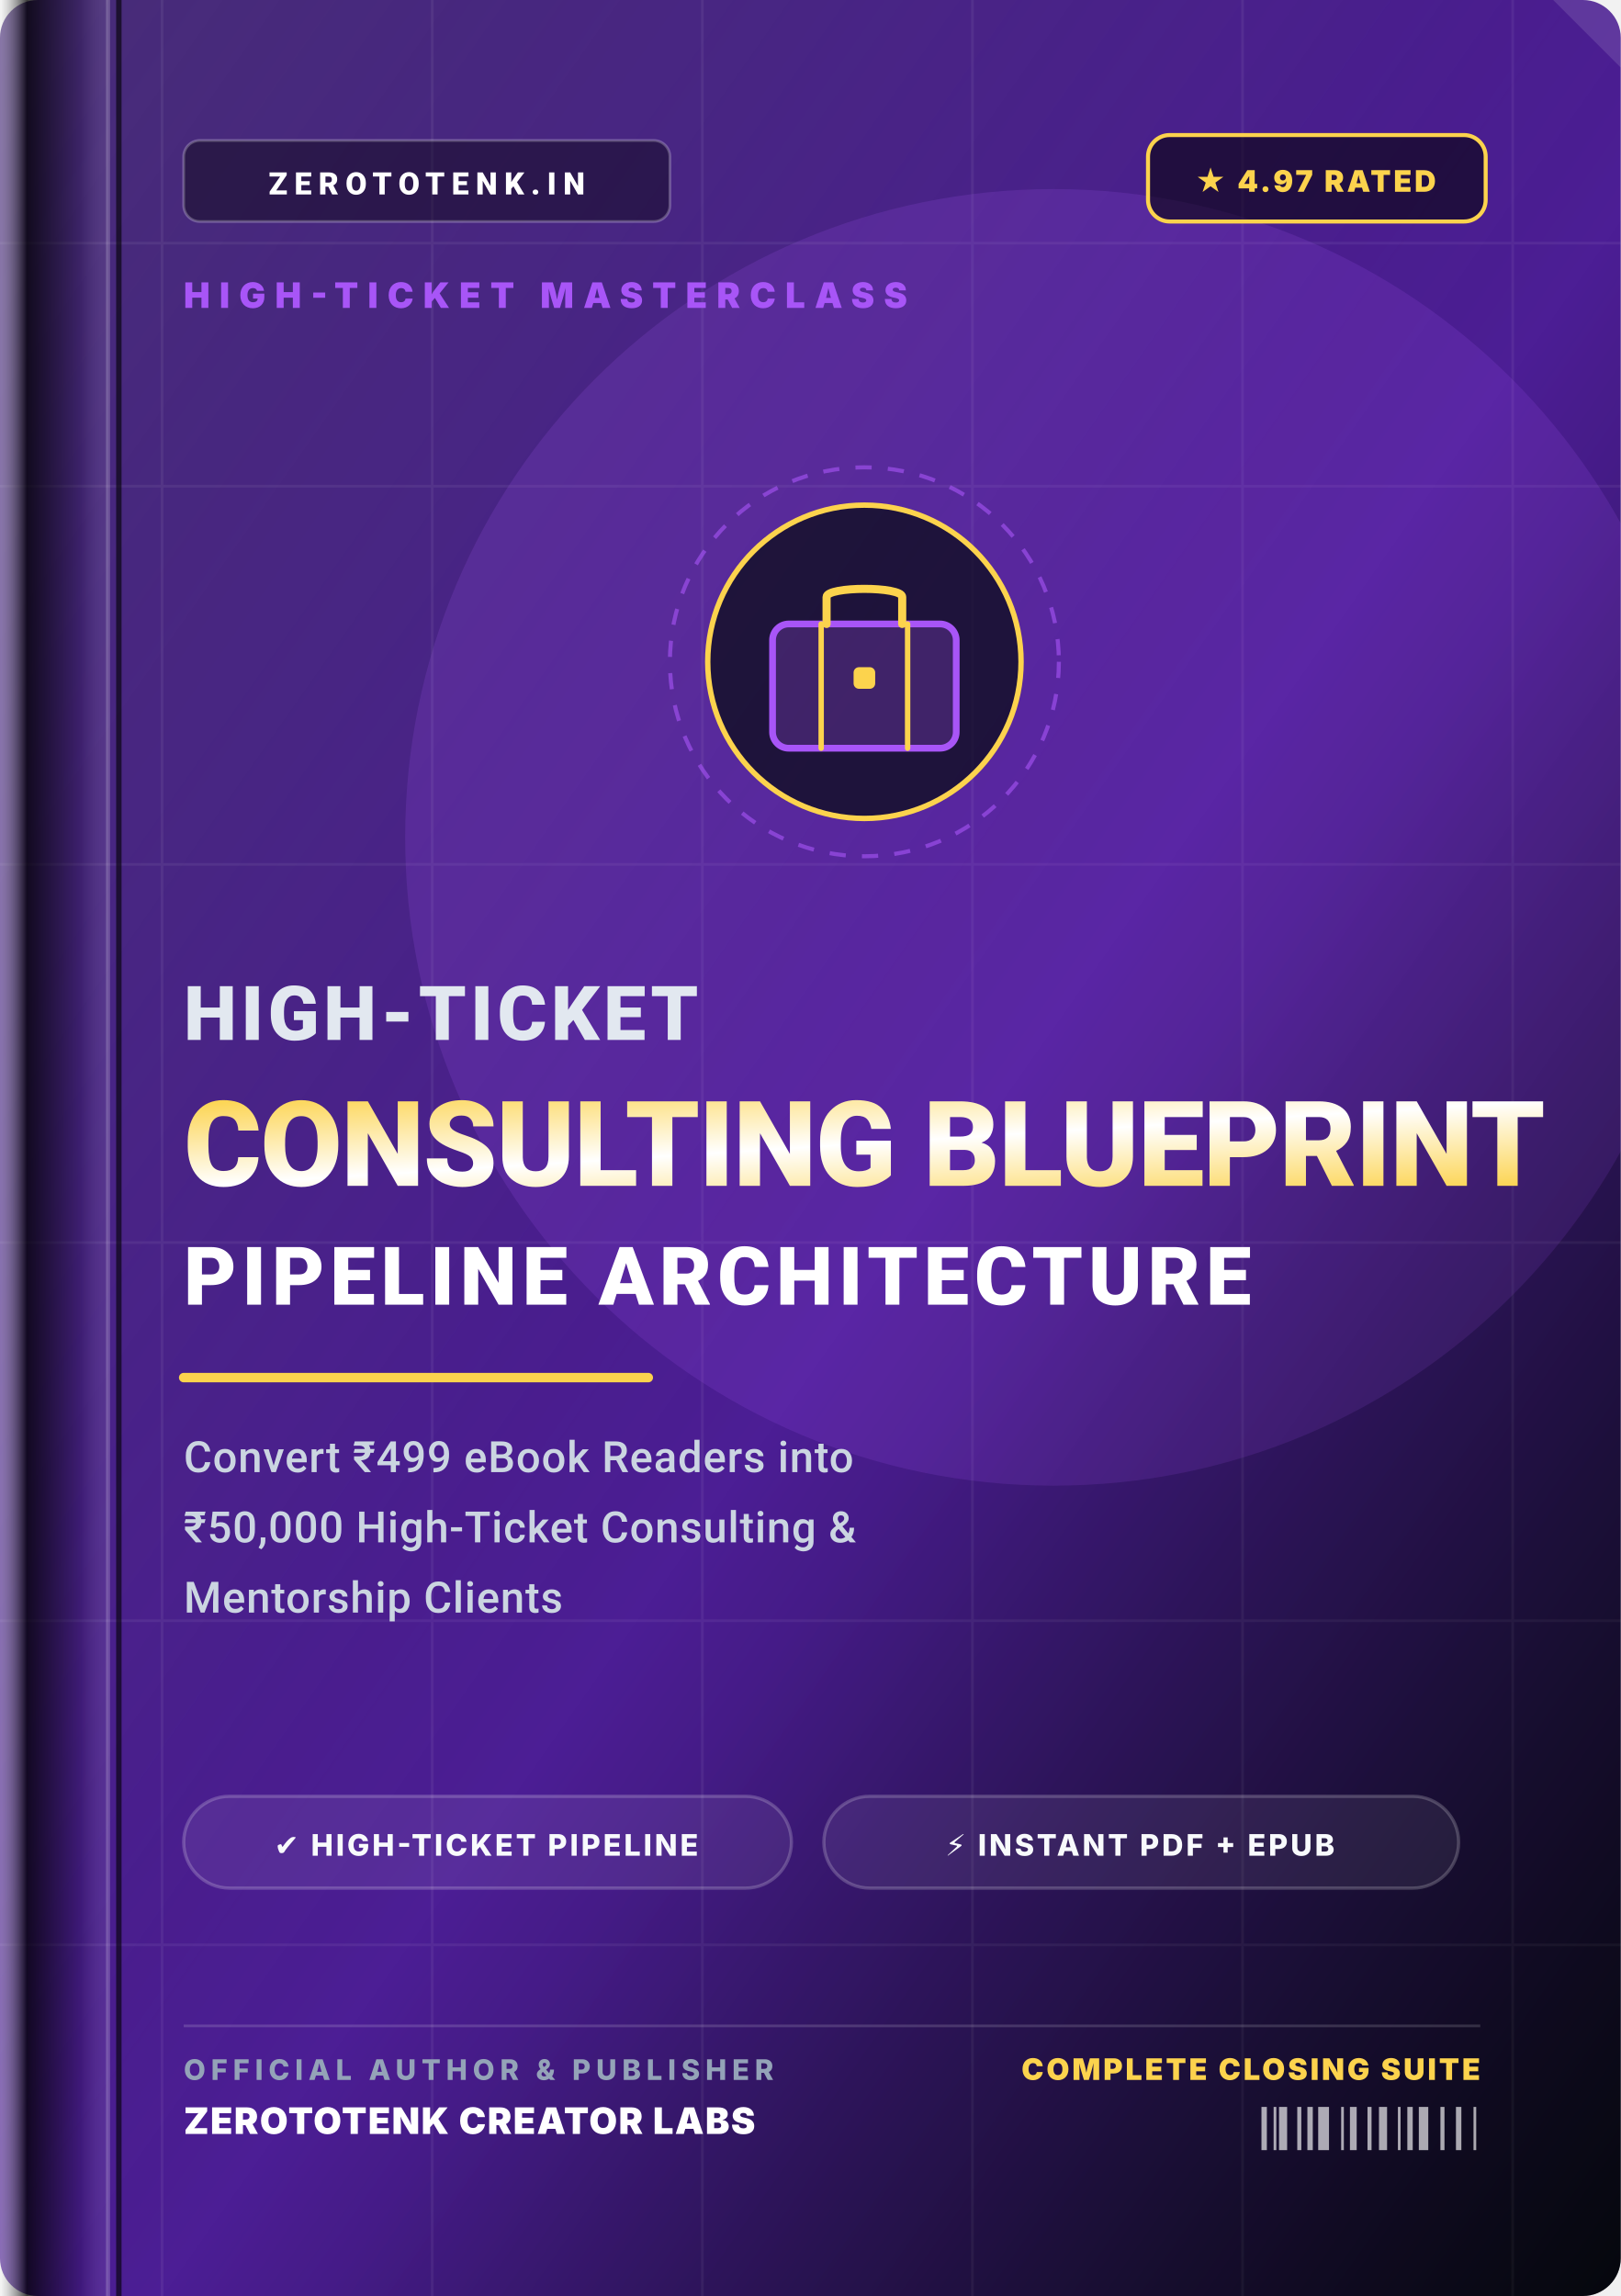
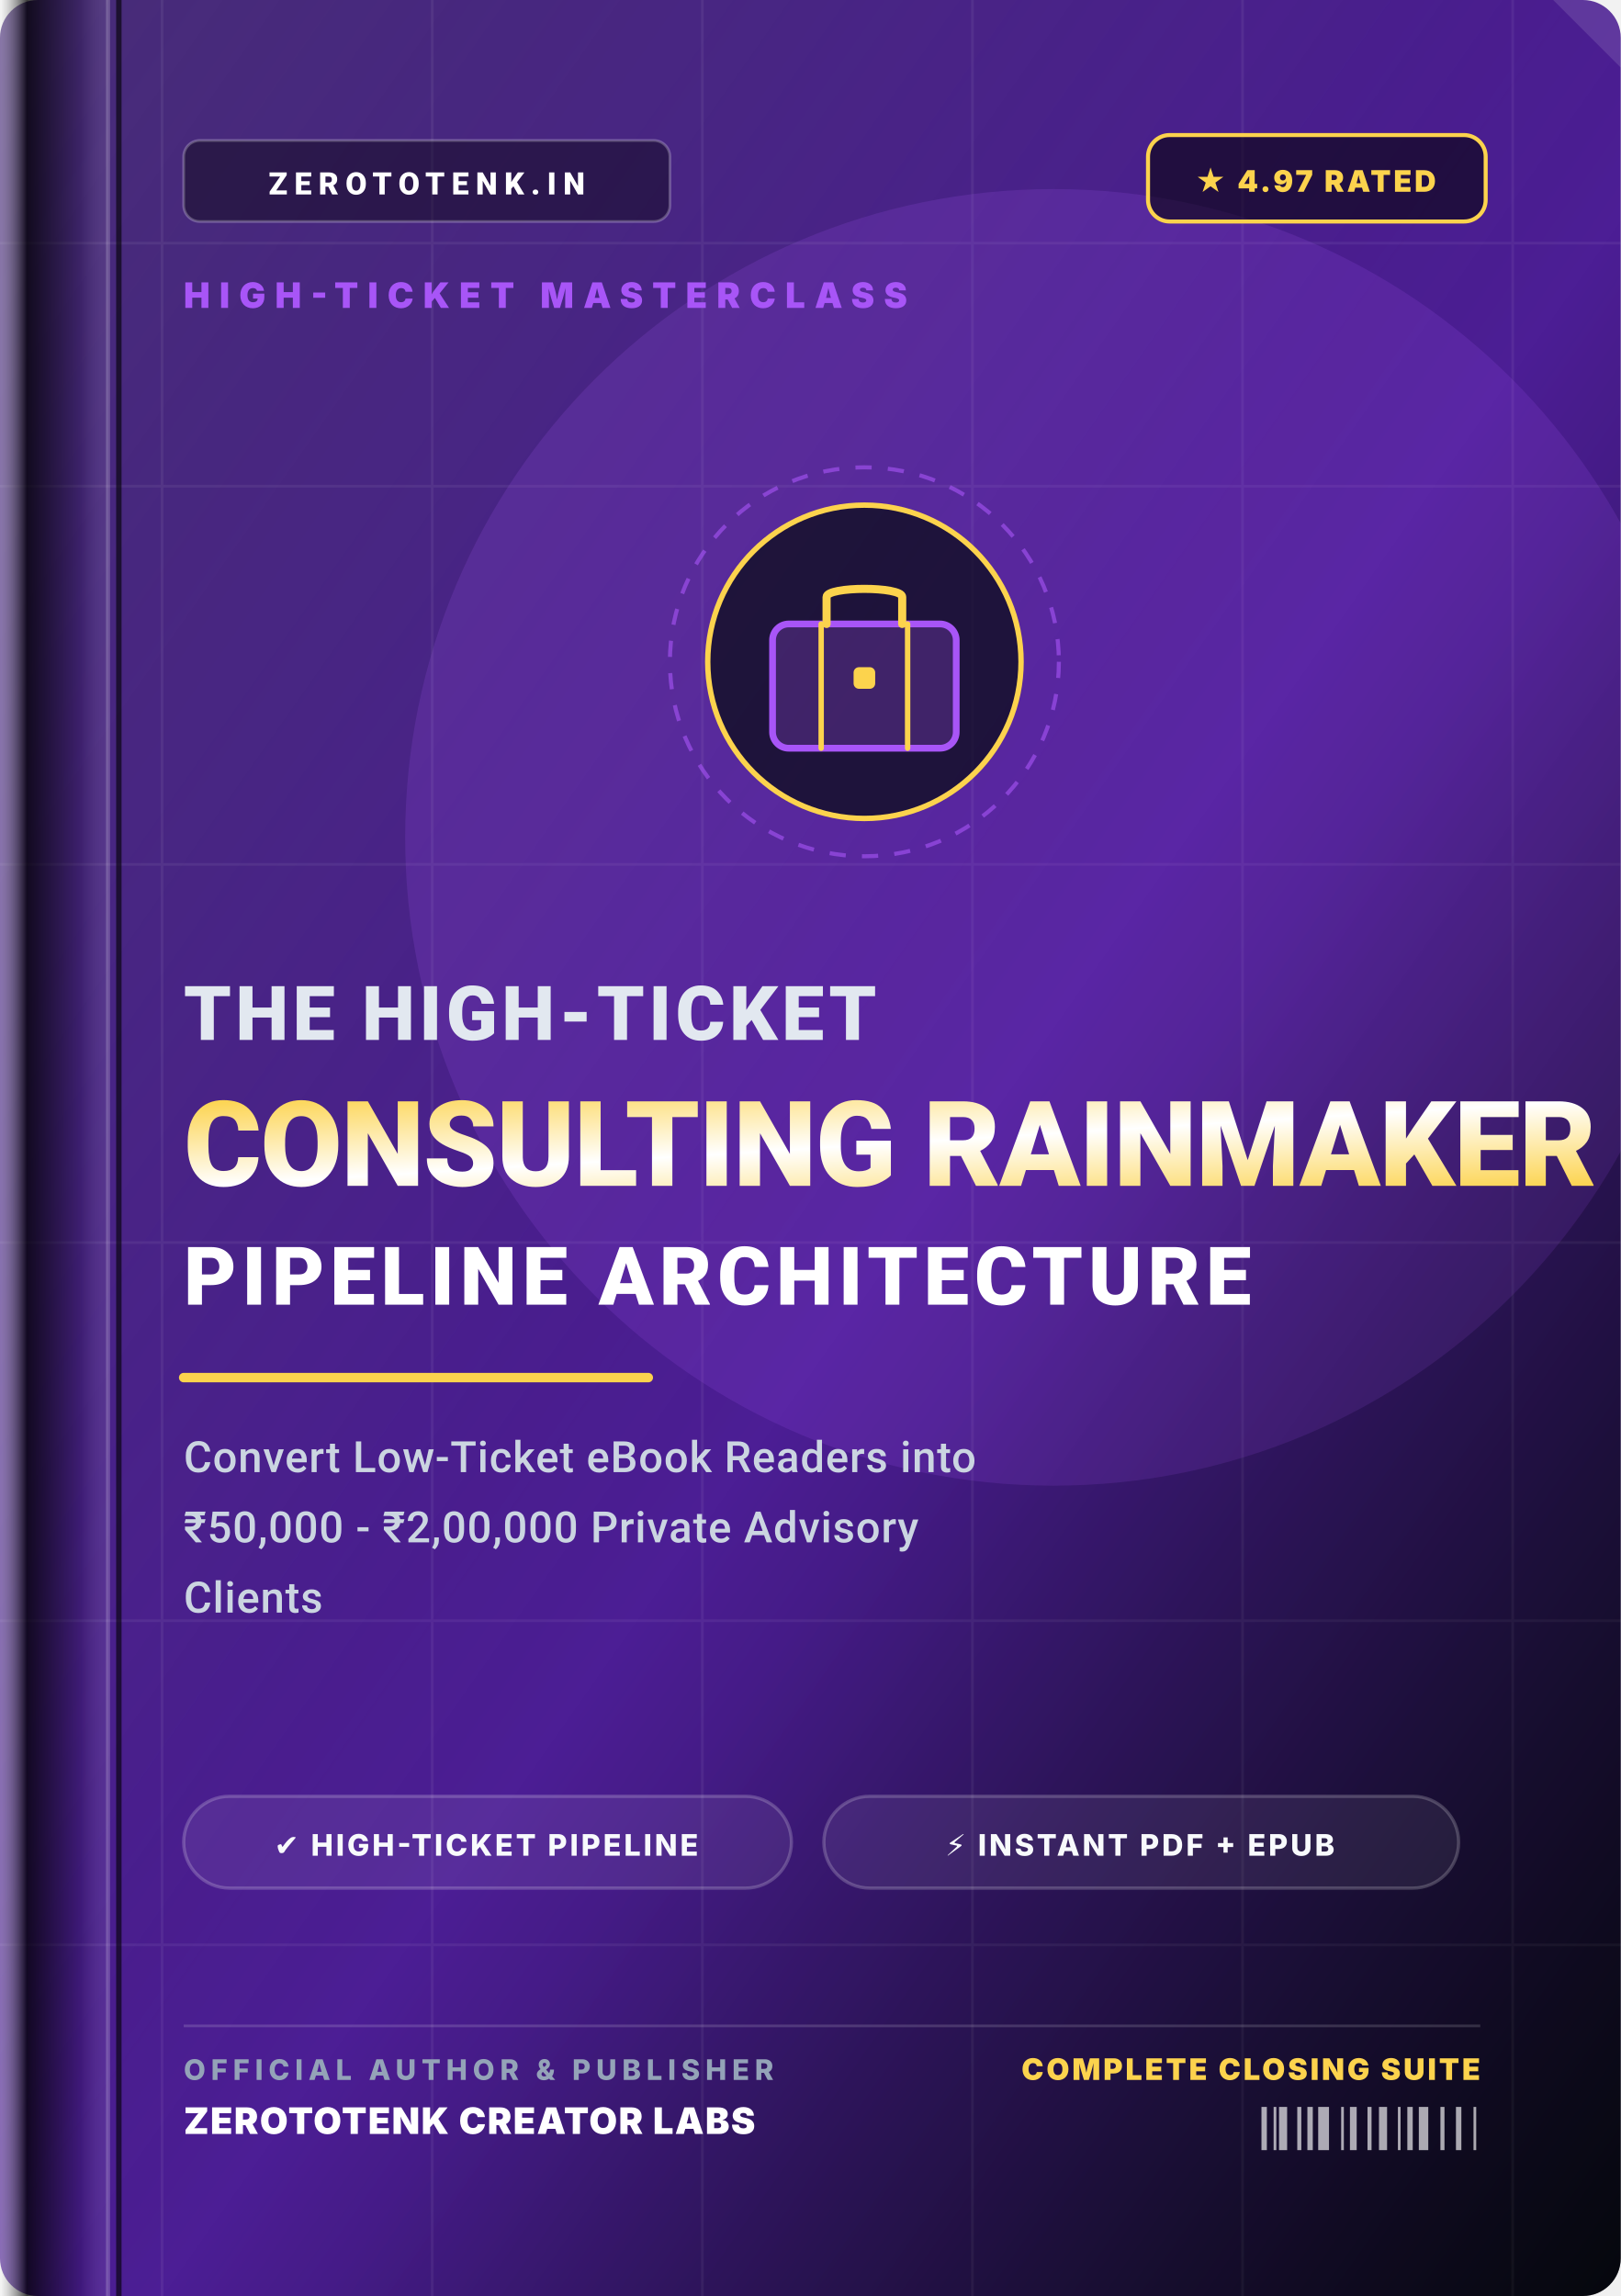
<svg xmlns="http://www.w3.org/2000/svg" viewBox="0 0 600 850" width="100%" height="100%">
  <defs>
    <linearGradient id="bg-high-ticket-consulting-mastermind-blueprint" x1="0%" y1="0%" x2="100%" y2="100%">
      <stop offset="0%" stop-color="#2e1065" />
      <stop offset="55%" stop-color="#4c1d95" />
      <stop offset="100%" stop-color="#080c14" />
    </linearGradient>
    <linearGradient id="spineGrad" x1="0%" y1="0%" x2="100%" y2="0%">
      <stop offset="0%" stop-color="rgba(255,255,255,0.35)" />
      <stop offset="25%" stop-color="rgba(0,0,0,0.75)" />
      <stop offset="75%" stop-color="rgba(0,0,0,0.15)" />
      <stop offset="100%" stop-color="rgba(255,255,255,0.08)" />
    </linearGradient>
    <linearGradient id="goldText" x1="0%" y1="0%" x2="100%" y2="100%">
      <stop offset="0%" stop-color="#fcd34d" />
      <stop offset="50%" stop-color="#ffffff" />
      <stop offset="100%" stop-color="#fcd34d" />
    </linearGradient>
    <linearGradient id="diagonalGloss" x1="0%" y1="0%" x2="100%" y2="100%">
      <stop offset="0%" stop-color="rgba(255,255,255,0.12)" />
      <stop offset="40%" stop-color="rgba(255,255,255,0.03)" />
      <stop offset="60%" stop-color="rgba(0,0,0,0)" />
      <stop offset="100%" stop-color="rgba(0,0,0,0.4)" />
    </linearGradient>
    <filter id="shadow" x="-10%" y="-10%" width="120%" height="120%">
      <feDropShadow dx="0" dy="16" stdDeviation="24" flood-color="#000000" flood-opacity="0.7" />
    </filter>
  </defs>
  <rect x="0" y="0" width="600" height="850" rx="14" fill="url(#bg-high-ticket-consulting-mastermind-blueprint)" />
  <g opacity="0.06" stroke="#ffffff" stroke-width="1">
    <line x1="60" y1="0" x2="60" y2="850" />
    <line x1="160" y1="0" x2="160" y2="850" />
    <line x1="260" y1="0" x2="260" y2="850" />
    <line x1="360" y1="0" x2="360" y2="850" />
    <line x1="460" y1="0" x2="460" y2="850" />
    <line x1="560" y1="0" x2="560" y2="850" />
    <line x1="0" y1="90" x2="600" y2="90" />
    <line x1="0" y1="180" x2="600" y2="180" />
    <line x1="0" y1="320" x2="600" y2="320" />
    <line x1="0" y1="460" x2="600" y2="460" />
    <line x1="0" y1="600" x2="600" y2="600" />
    <line x1="0" y1="720" x2="600" y2="720" />
  </g>
  <circle cx="390" cy="310" r="240" fill="#a855f7" opacity="0.16" />
  <rect x="0" y="0" width="600" height="850" rx="14" fill="url(#diagonalGloss)" pointer-events="none" />
  <rect x="0" y="0" width="40" height="850" fill="url(#spineGrad)" />
  <line x1="40" y1="0" x2="40" y2="850" stroke="rgba(255,255,255,0.2)" stroke-width="1.5" />
  <line x1="44" y1="0" x2="44" y2="850" stroke="rgba(0,0,0,0.6)" stroke-width="2" />
  <g transform="translate(68, 52)">
    <rect x="0" y="0" width="180" height="30" rx="6" fill="rgba(0,0,0,0.4)" stroke="rgba(255,255,255,0.25)" stroke-width="1" />
    <text x="90" y="20" font-family="system-ui, -apple-system, BlinkMacSystemFont, 'Segoe UI', Roboto, sans-serif" font-size="11.5" font-weight="900" fill="#ffffff" letter-spacing="2.5" text-anchor="middle">ZEROTOTENK.IN</text>
  </g>
  <g transform="translate(425, 50)">
    <rect x="0" y="0" width="125" height="32" rx="8" fill="rgba(0,0,0,0.55)" stroke="#fcd34d" stroke-width="1.5" />
    <text x="62" y="21" font-family="system-ui, -apple-system, sans-serif" font-size="11" font-weight="900" fill="#fcd34d" letter-spacing="1" text-anchor="middle">★ 4.97 RATED</text>
  </g>
  <g transform="translate(68, 114)">
    <text x="0" y="0" font-family="system-ui, -apple-system, sans-serif" font-size="13" font-weight="900" fill="#a855f7" letter-spacing="3.5">HIGH-TICKET MASTERCLASS</text>
  </g>
  <g transform="translate(320, 245)">
    <circle cx="0" cy="0" r="72" fill="none" stroke="#a855f7" stroke-width="1.5" stroke-dasharray="6 6" opacity="0.6" />
    <circle cx="0" cy="0" r="58" fill="rgba(6,10,18,0.7)" stroke="#fcd34d" stroke-width="2" />
    <g stroke="#fcd34d" stroke-width="2.5" stroke-linecap="round" stroke-linejoin="round" fill="none">
      <rect x="-34" y="-14" width="68" height="46" rx="6" fill="#a855f7" fill-opacity="0.25" stroke="#a855f7" stroke-width="2.5" />
      <path d="M-14 -14 L-14 -24 C-14 -28, 14 -28, 14 -24 L14 -14" stroke="#fcd34d" stroke-width="3" />
      <line x1="-16" y1="-14" x2="-16" y2="32" stroke="#fcd34d" stroke-width="2" />
      <line x1="16" y1="-14" x2="16" y2="32" stroke="#fcd34d" stroke-width="2" />
      <rect x="-4" y="2" width="8" height="8" rx="2" fill="#fcd34d" stroke="none" />
    </g>
  </g>
  <g transform="translate(68, 385)">
-     <text x="0" y="0" font-family="system-ui, -apple-system, BlinkMacSystemFont, 'Segoe UI', Roboto, sans-serif" font-size="28" font-weight="800" fill="#e2e8f0" letter-spacing="1.5">HIGH-TICKET</text>
-     <text x="0" y="54" font-family="system-ui, -apple-system, BlinkMacSystemFont, 'Segoe UI', Roboto, sans-serif" font-size="44" font-weight="950" fill="url(#goldText)" letter-spacing="-0.5">CONSULTING BLUEPRINT</text>
+     <text x="0" y="0" font-family="system-ui, -apple-system, BlinkMacSystemFont, 'Segoe UI', Roboto, sans-serif" font-size="28" font-weight="800" fill="#e2e8f0" letter-spacing="1.5">THE HIGH-TICKET</text>
+     <text x="0" y="54" font-family="system-ui, -apple-system, BlinkMacSystemFont, 'Segoe UI', Roboto, sans-serif" font-size="44" font-weight="950" fill="url(#goldText)" letter-spacing="-0.5">CONSULTING RAINMAKER</text>
    <text x="0" y="98" font-family="system-ui, -apple-system, BlinkMacSystemFont, 'Segoe UI', Roboto, sans-serif" font-size="30" font-weight="900" fill="#ffffff" letter-spacing="2">PIPELINE ARCHITECTURE</text>
  </g>
  <line x1="68" y1="510" x2="240" y2="510" stroke="#fcd34d" stroke-width="3.5" stroke-linecap="round" />
  <g transform="translate(68, 545)">
-     <text x="0" y="0" font-family="system-ui, -apple-system, BlinkMacSystemFont, 'Segoe UI', Roboto, sans-serif" font-size="16" font-weight="500" fill="#cbd5e1" letter-spacing="0.3">Convert ₹499 eBook Readers into</text>
-     <text x="0" y="26" font-family="system-ui, -apple-system, BlinkMacSystemFont, 'Segoe UI', Roboto, sans-serif" font-size="16" font-weight="500" fill="#cbd5e1" letter-spacing="0.3">₹50,000 High-Ticket Consulting &amp;</text>
-     <text x="0" y="52" font-family="system-ui, -apple-system, BlinkMacSystemFont, 'Segoe UI', Roboto, sans-serif" font-size="16" font-weight="500" fill="#cbd5e1" letter-spacing="0.3">Mentorship Clients</text>
+     <text x="0" y="0" font-family="system-ui, -apple-system, BlinkMacSystemFont, 'Segoe UI', Roboto, sans-serif" font-size="16" font-weight="500" fill="#cbd5e1" letter-spacing="0.3">Convert Low-Ticket eBook Readers into</text>
+     <text x="0" y="26" font-family="system-ui, -apple-system, BlinkMacSystemFont, 'Segoe UI', Roboto, sans-serif" font-size="16" font-weight="500" fill="#cbd5e1" letter-spacing="0.3">₹50,000 - ₹2,00,000 Private Advisory</text>
+     <text x="0" y="52" font-family="system-ui, -apple-system, BlinkMacSystemFont, 'Segoe UI', Roboto, sans-serif" font-size="16" font-weight="500" fill="#cbd5e1" letter-spacing="0.3">Clients</text>
  </g>
  <g transform="translate(68, 665)">
    <rect x="0" y="0" width="225" height="34" rx="17" fill="rgba(255,255,255,0.07)" stroke="rgba(255,255,255,0.2)" stroke-width="1.2" />
    <text x="112" y="22" font-family="system-ui, -apple-system, sans-serif" font-size="11" font-weight="800" fill="#f8fafc" letter-spacing="1" text-anchor="middle">✔ HIGH-TICKET PIPELINE</text>
  </g>
  <g transform="translate(305, 665)">
    <rect x="0" y="0" width="235" height="34" rx="17" fill="rgba(255,255,255,0.07)" stroke="rgba(255,255,255,0.2)" stroke-width="1.2" />
    <text x="117" y="22" font-family="system-ui, -apple-system, sans-serif" font-size="11" font-weight="800" fill="#f8fafc" letter-spacing="1" text-anchor="middle">⚡ INSTANT PDF + EPUB</text>
  </g>
  <g transform="translate(68, 770)">
    <line x1="0" y1="-20" x2="480" y2="-20" stroke="rgba(255,255,255,0.15)" stroke-width="1" />
    <text x="0" y="0" font-family="system-ui, -apple-system, sans-serif" font-size="10.5" font-weight="800" fill="#94a3b8" letter-spacing="2">OFFICIAL AUTHOR &amp; PUBLISHER</text>
    <text x="0" y="20" font-family="system-ui, -apple-system, sans-serif" font-size="13.5" font-weight="900" fill="#ffffff" letter-spacing="0.5">ZEROTOTENK CREATOR LABS</text>
    <text x="480" y="0" font-family="system-ui, -apple-system, sans-serif" font-size="11" font-weight="900" fill="#fcd34d" letter-spacing="1" text-anchor="end">COMPLETE CLOSING SUITE</text>
    <g transform="translate(400, 10)" opacity="0.65">
      <line x1="0" y1="0" x2="0" y2="16" stroke="#ffffff" stroke-width="2" />
      <line x1="4" y1="0" x2="4" y2="16" stroke="#ffffff" stroke-width="1" />
      <line x1="7" y1="0" x2="7" y2="16" stroke="#ffffff" stroke-width="3" />
      <line x1="13" y1="0" x2="13" y2="16" stroke="#ffffff" stroke-width="1.5" />
      <line x1="17" y1="0" x2="17" y2="16" stroke="#ffffff" stroke-width="2" />
      <line x1="22" y1="0" x2="22" y2="16" stroke="#ffffff" stroke-width="4" />
      <line x1="29" y1="0" x2="29" y2="16" stroke="#ffffff" stroke-width="1" />
      <line x1="33" y1="0" x2="33" y2="16" stroke="#ffffff" stroke-width="2.5" />
      <line x1="39" y1="0" x2="39" y2="16" stroke="#ffffff" stroke-width="1.5" />
      <line x1="44" y1="0" x2="44" y2="16" stroke="#ffffff" stroke-width="3" />
      <line x1="50" y1="0" x2="50" y2="16" stroke="#ffffff" stroke-width="1" />
      <line x1="54" y1="0" x2="54" y2="16" stroke="#ffffff" stroke-width="2" />
      <line x1="59" y1="0" x2="59" y2="16" stroke="#ffffff" stroke-width="3.5" />
      <line x1="66" y1="0" x2="66" y2="16" stroke="#ffffff" stroke-width="1.5" />
      <line x1="72" y1="0" x2="72" y2="16" stroke="#ffffff" stroke-width="2" />
      <line x1="78" y1="0" x2="78" y2="16" stroke="#ffffff" stroke-width="1" />
    </g>
  </g>
  <polygon points="575,0 600,0 600,25" fill="rgba(255,255,255,0.12)" />
</svg>
